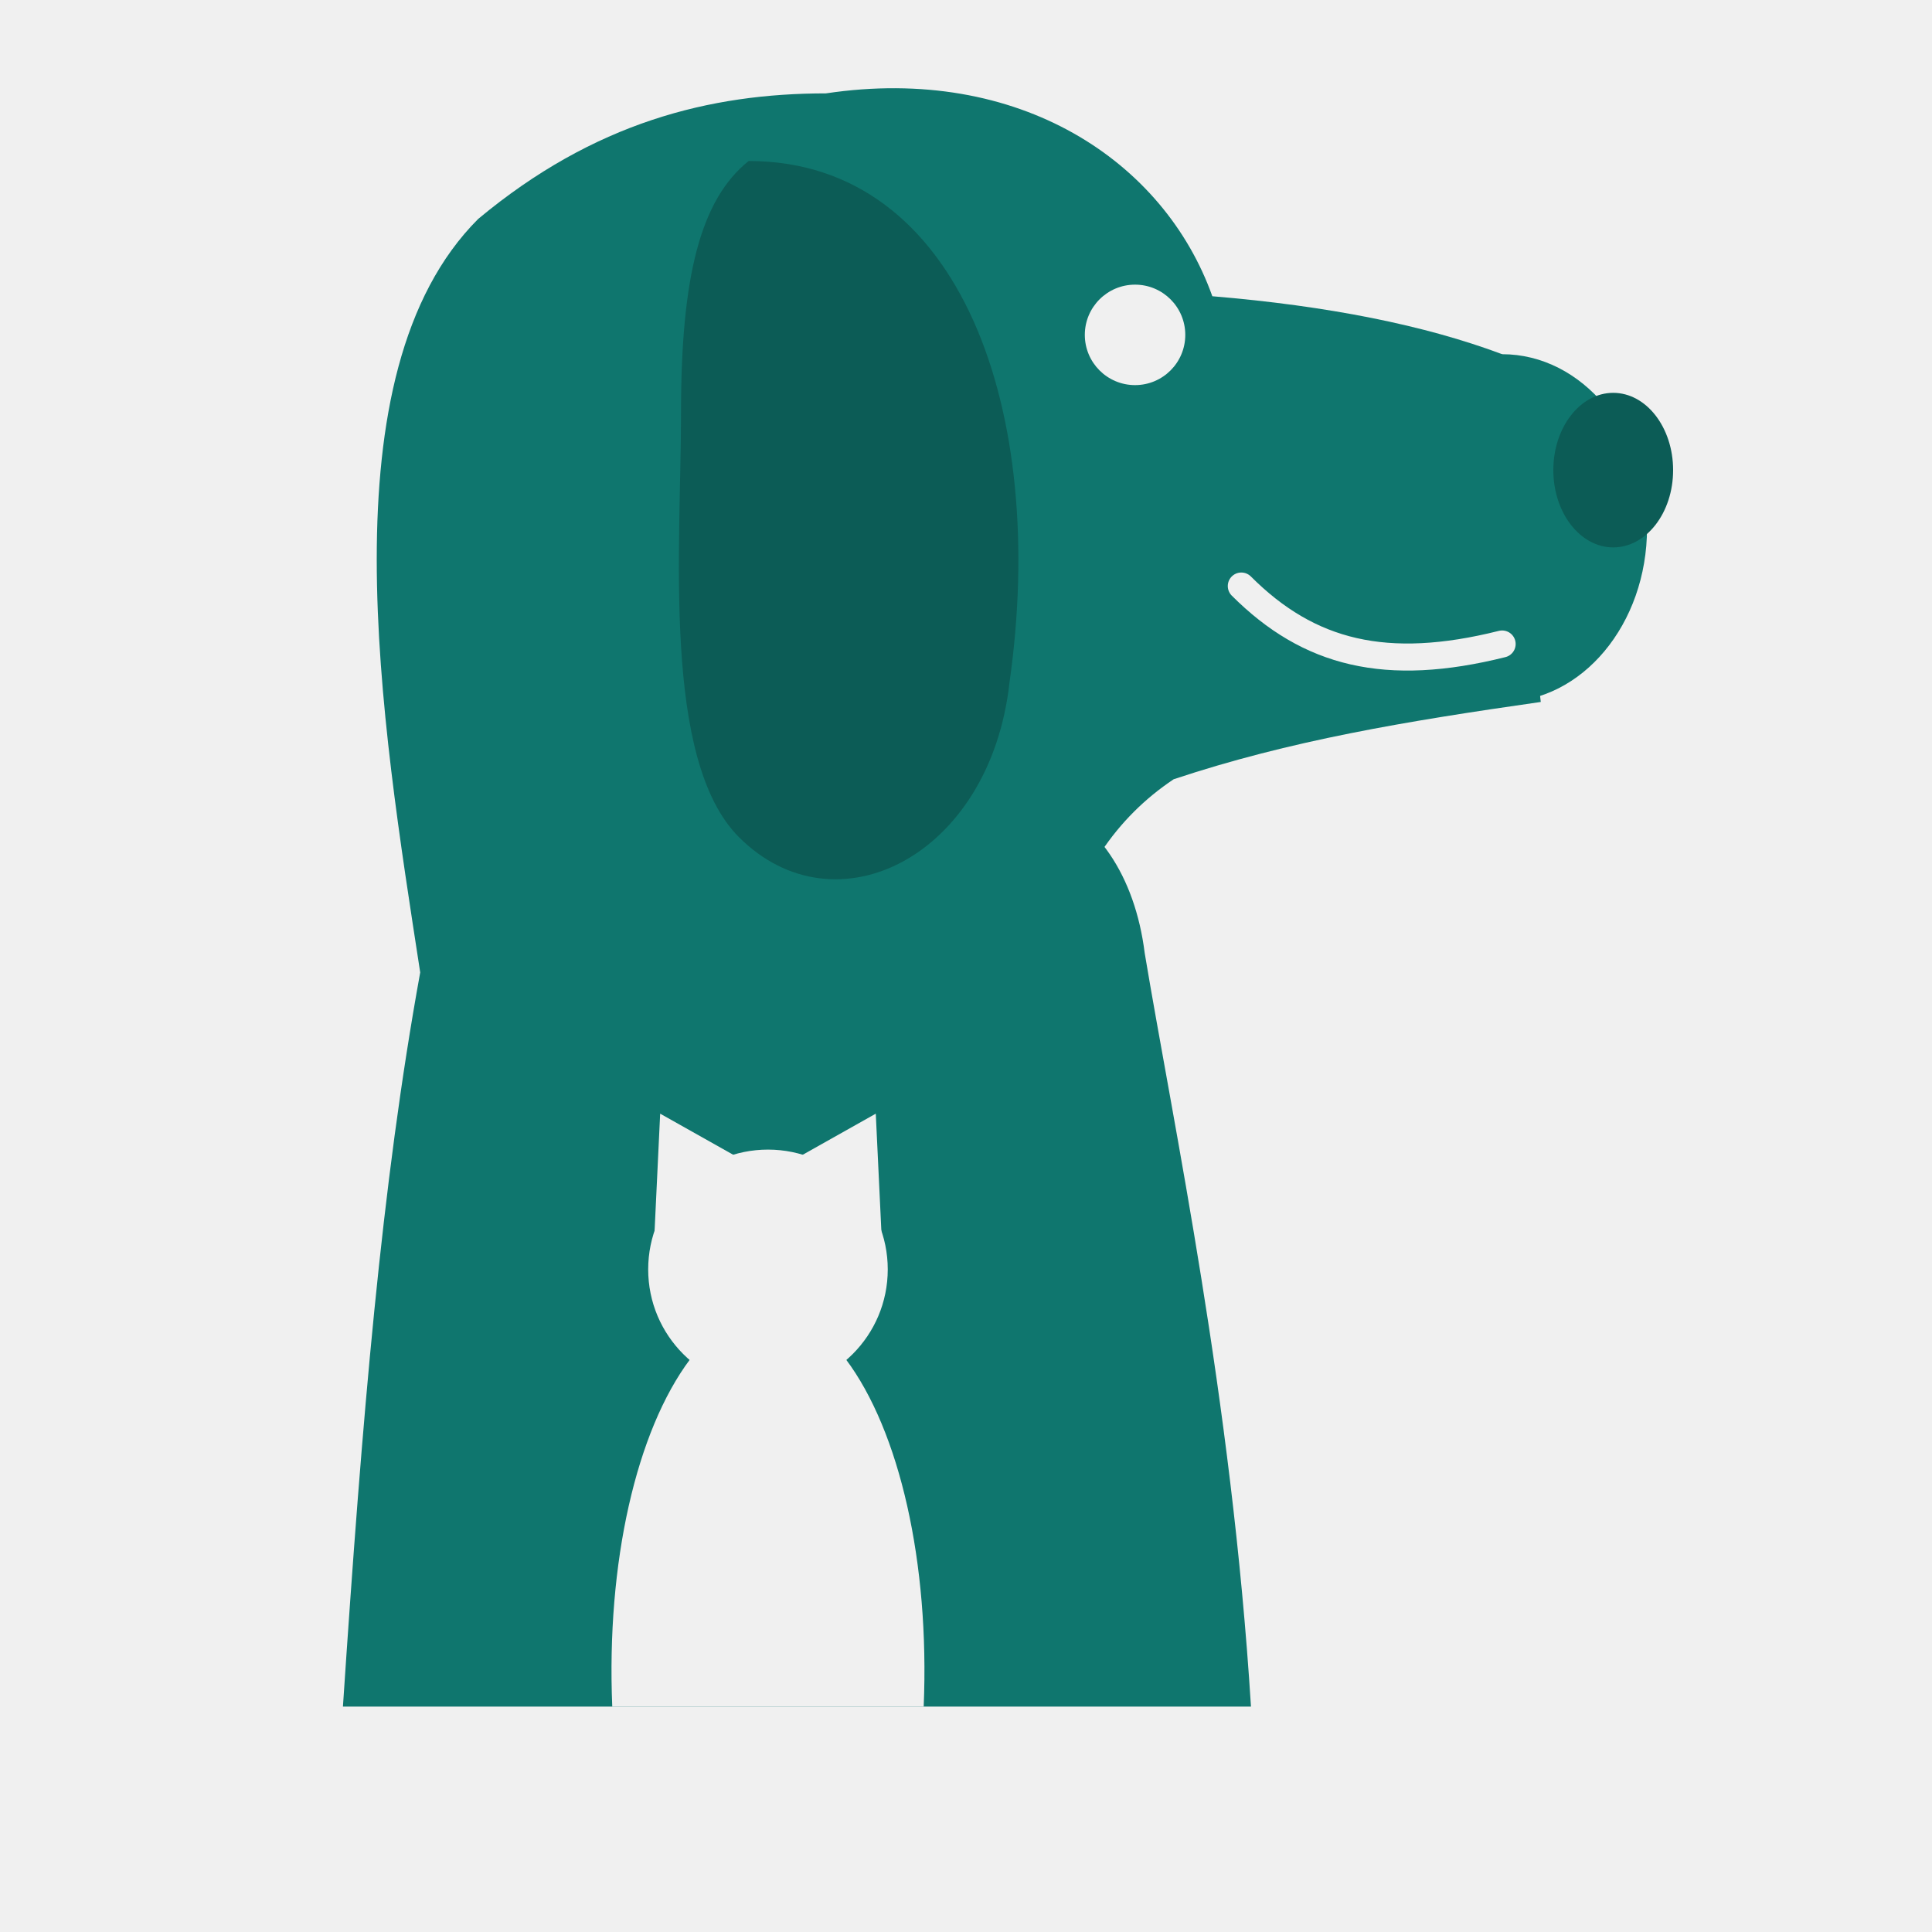
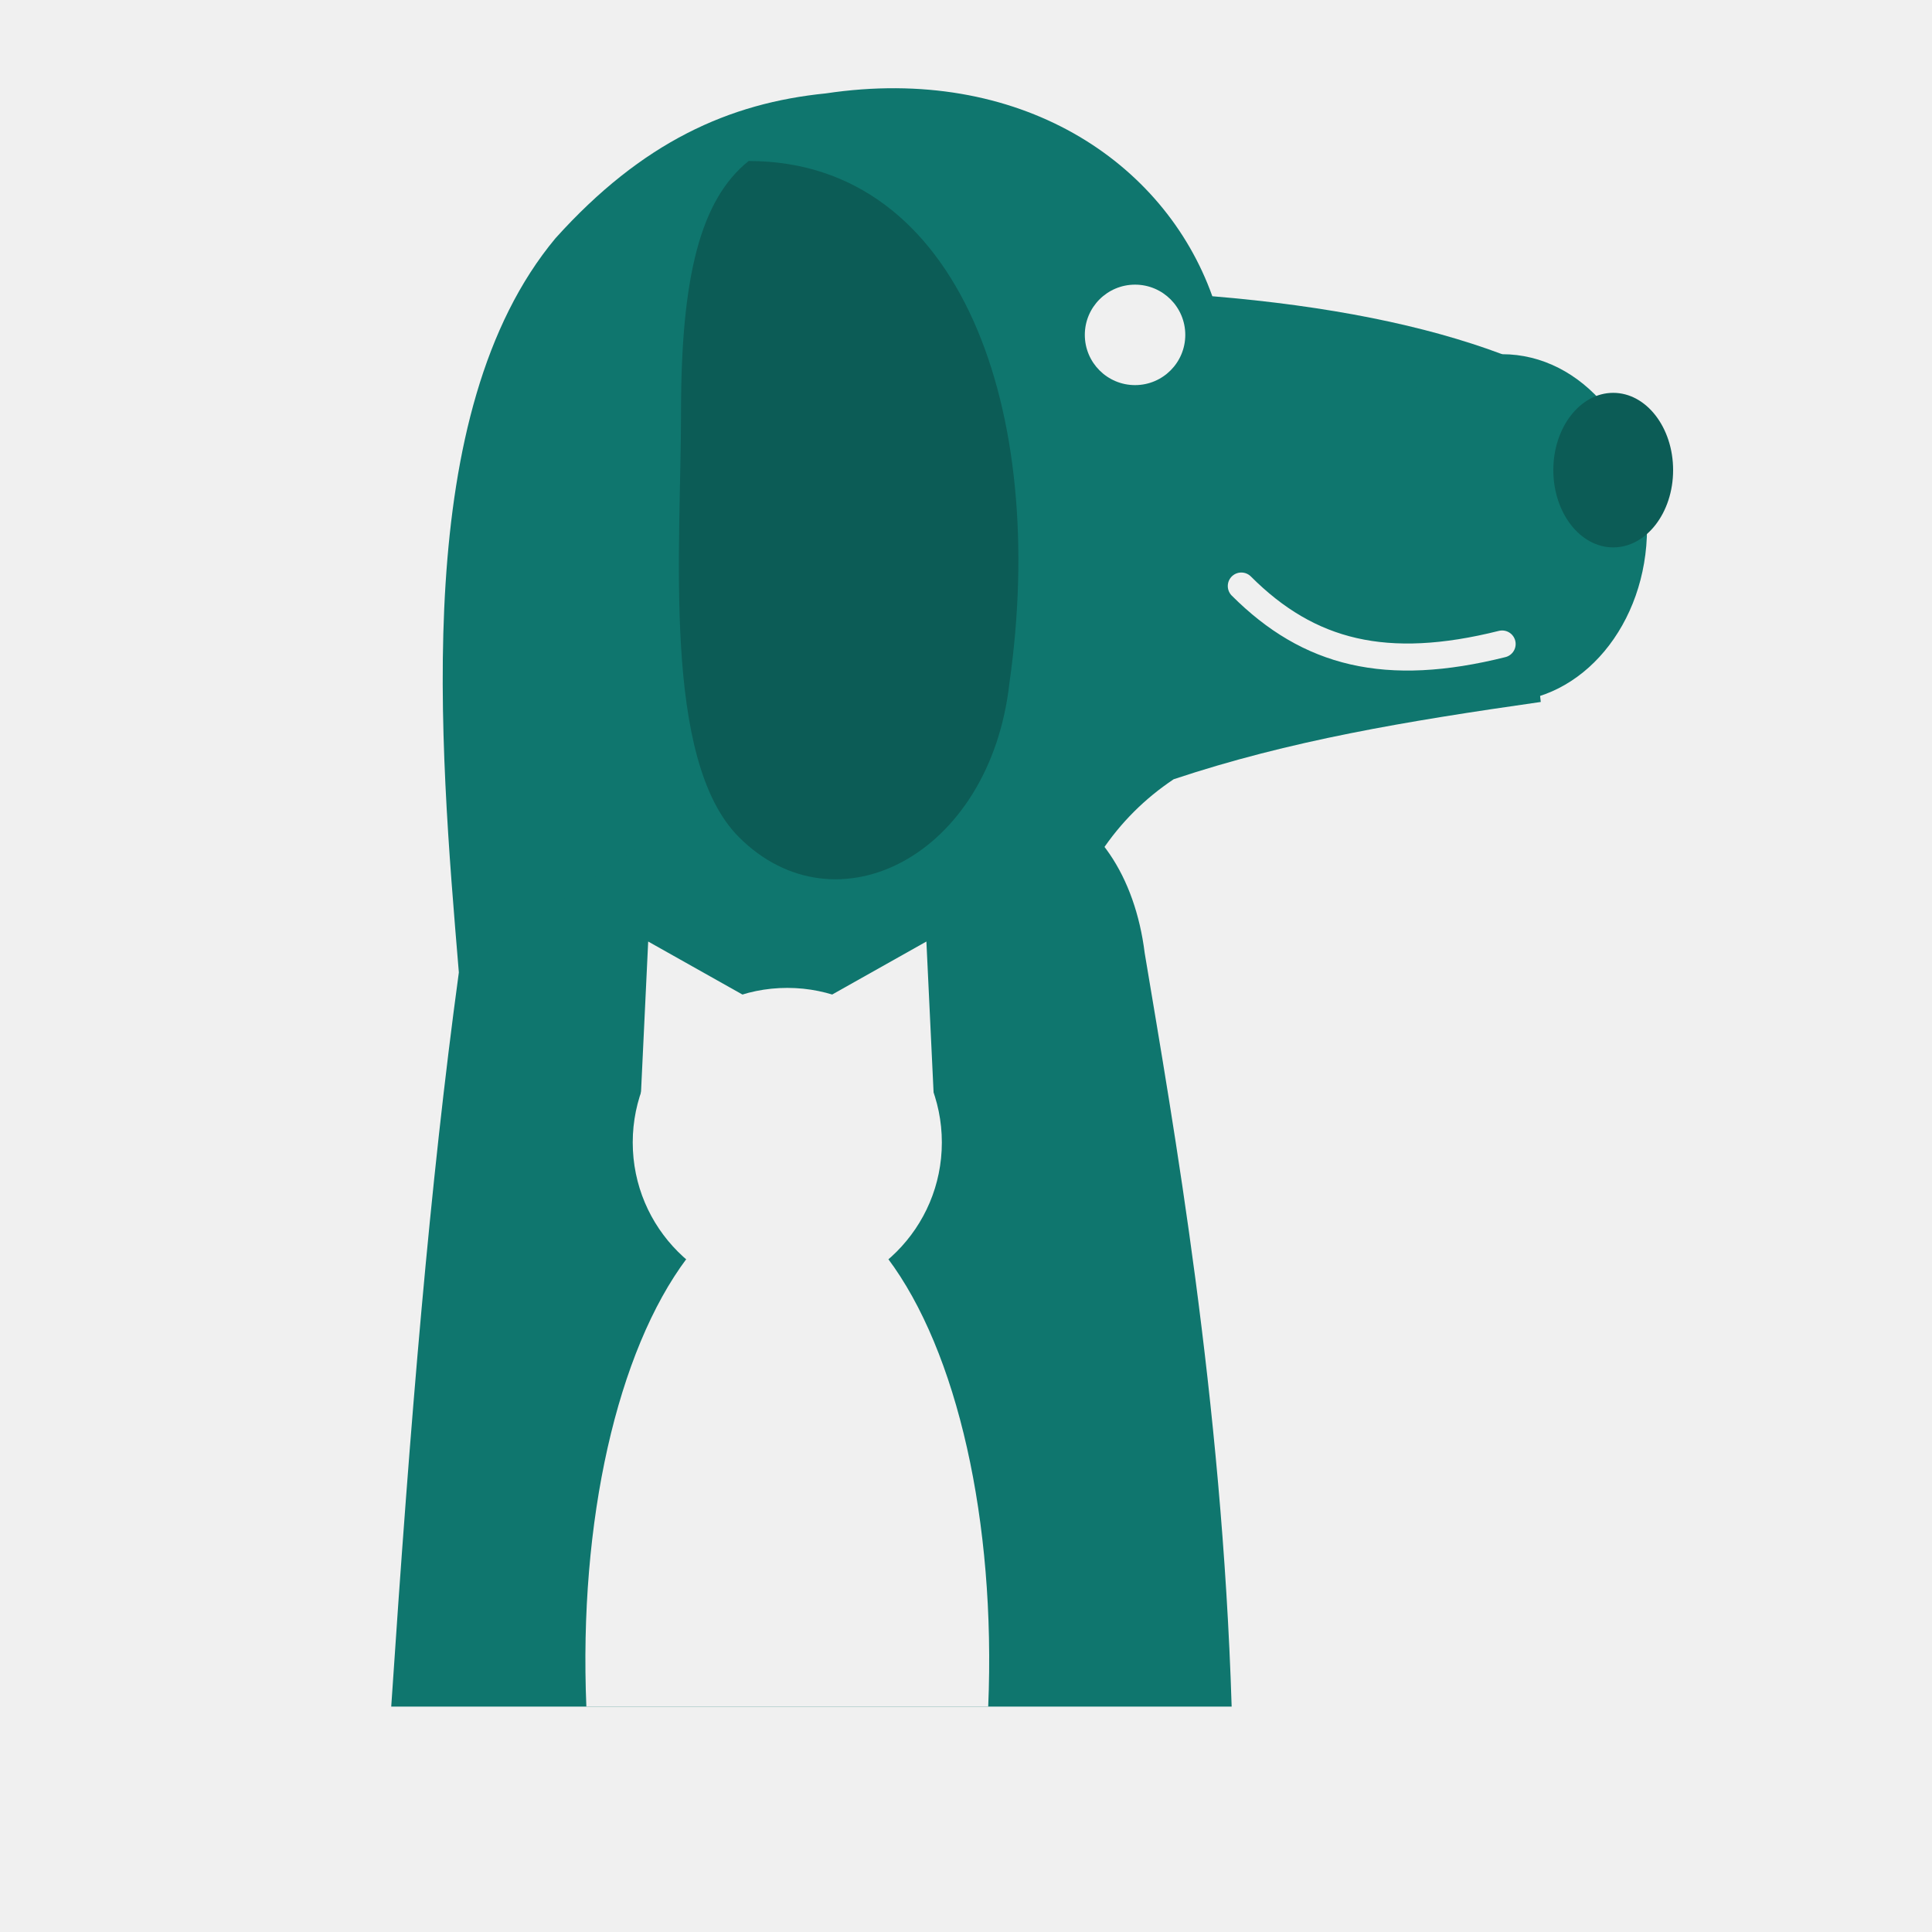
<svg xmlns="http://www.w3.org/2000/svg" viewBox="0 0 120 120">
  <defs>
    <mask id="k2" maskUnits="userSpaceOnUse" x="-20" y="-20" width="260" height="360">
      <rect x="-20" y="-20" width="260" height="360" fill="#fff" />
      <circle cx="130" cy="58" r="5.2" fill="#000" />
      <path d="M168 90 C156 93 148 91 141 84" fill="none" stroke="#000" stroke-width="2.8" stroke-linecap="round" />
-       <g transform="translate(92 200) scale(.62) translate(-30 -100)">
+       <g transform="translate(94 200) scale(.8) translate(-30 -100)">
        <g fill="#000">
          <circle cx="30" cy="27" r="20" />
          <path d="M11 22 L12 1 L28 10 Z" />
          <path d="M49 22 L48 1 L32 10 Z" />
          <path d="M17 42 C8 54 3 76 4 100 L56 100 C57 76 52 54 43 42 Z" />
        </g>
      </g>
    </mask>
  </defs>
  <g transform="translate(-7.5 -14) scale(.6)">
    <g mask="url(#k2)">
      <g fill="#0f766e">
-         <path d="M56 124 C52 98 46 62 62 46 C74 36 86 33 98 33 C118 30 133 40 138 54 C150 55 160 57 168 60 L172 96 C158 98 146 100 134 104 C128 108 124 114 122 122 L100 134 Z" />
+         <path d="M60 124 C58 100 55 66 70 48 C79 38 88 34 98 33 C118 30 133 40 138 54 C150 55 160 57 168 60 L172 96 C158 98 146 100 134 104 C128 108 124 114 122 122 L100 134 Z" />
        <ellipse cx="168" cy="78" rx="15" ry="18" />
-         <path d="M56 124 C52 146 50 170 48 200 L142 200 C140 168 134 140 131 122 C130 114 126 108 120 106 L100 96 Z" />
+         <path d="M60 124 C57 146 55 170 53 200 L140 200 C139 168 134 140 131 122 C130 114 126 108 120 106 L100 96 Z" />
        <ellipse cx="179.5" cy="72" rx="6.2" ry="8" fill="#0c5c56" />
        <path fill="#0c5c56" d="M90 40 C112 40 121 66 117 94 C115 112 99 120 89 110 C81 102 83 80 83 66 C83 52 85 44 90 40 Z" />
      </g>
    </g>
  </g>
</svg>
